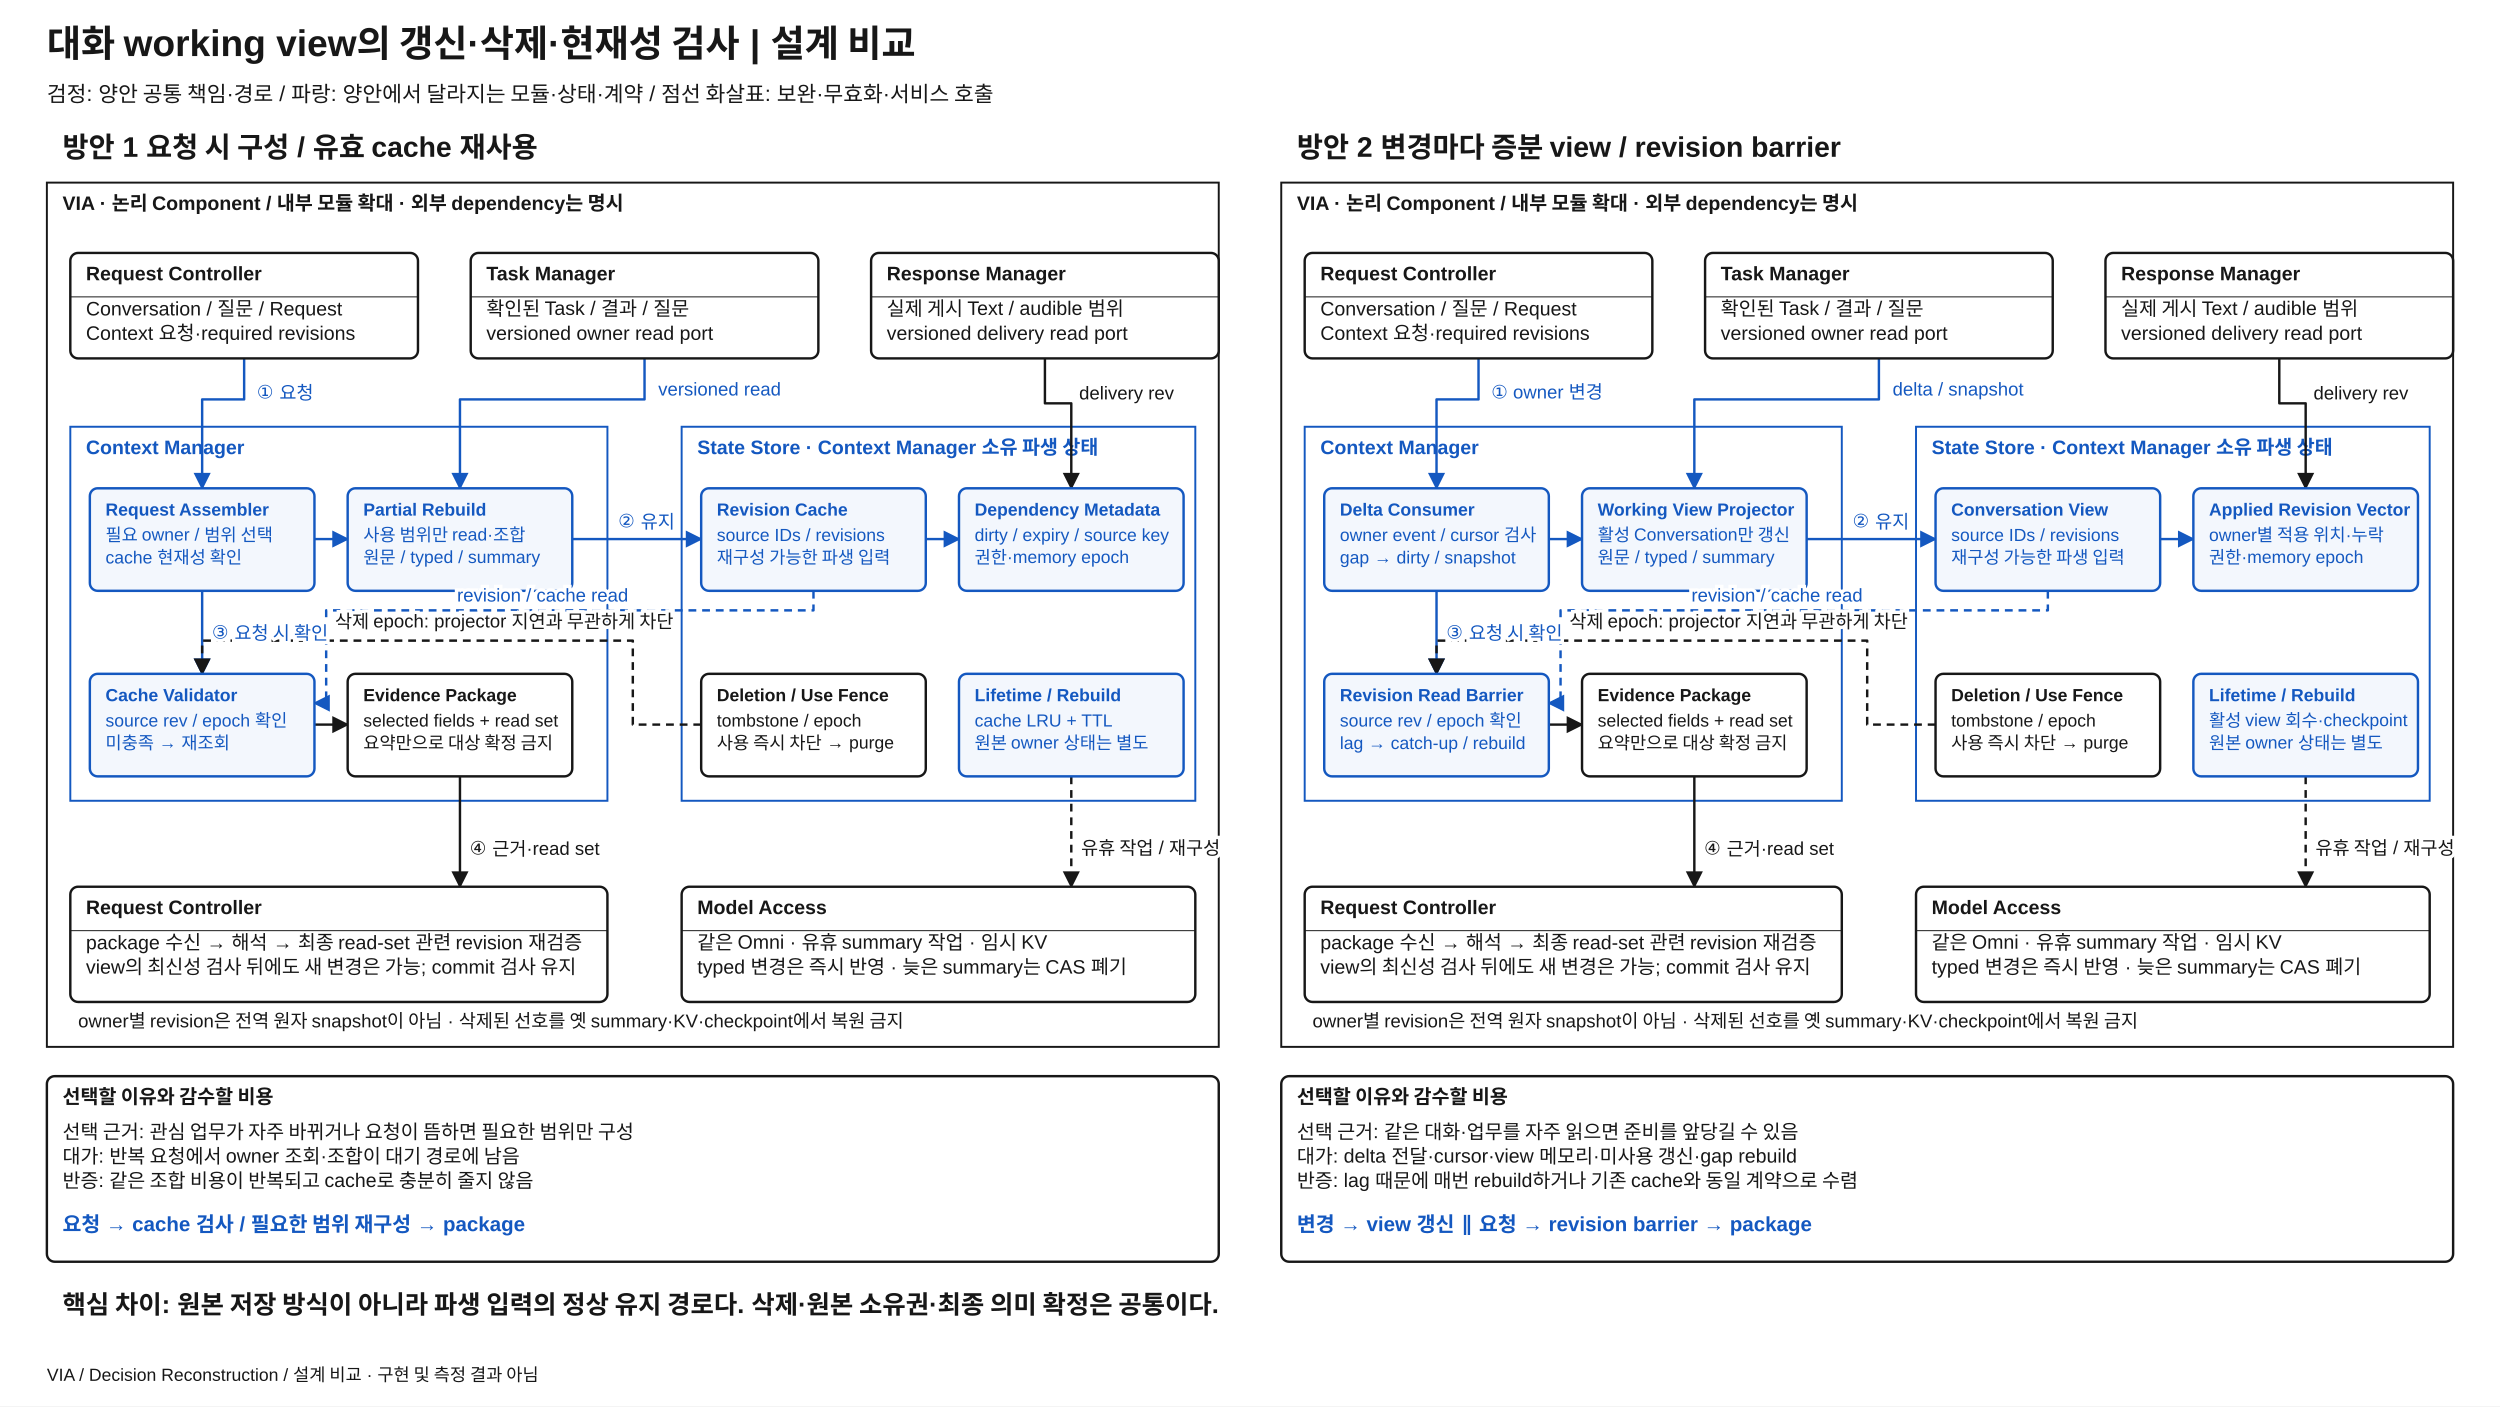
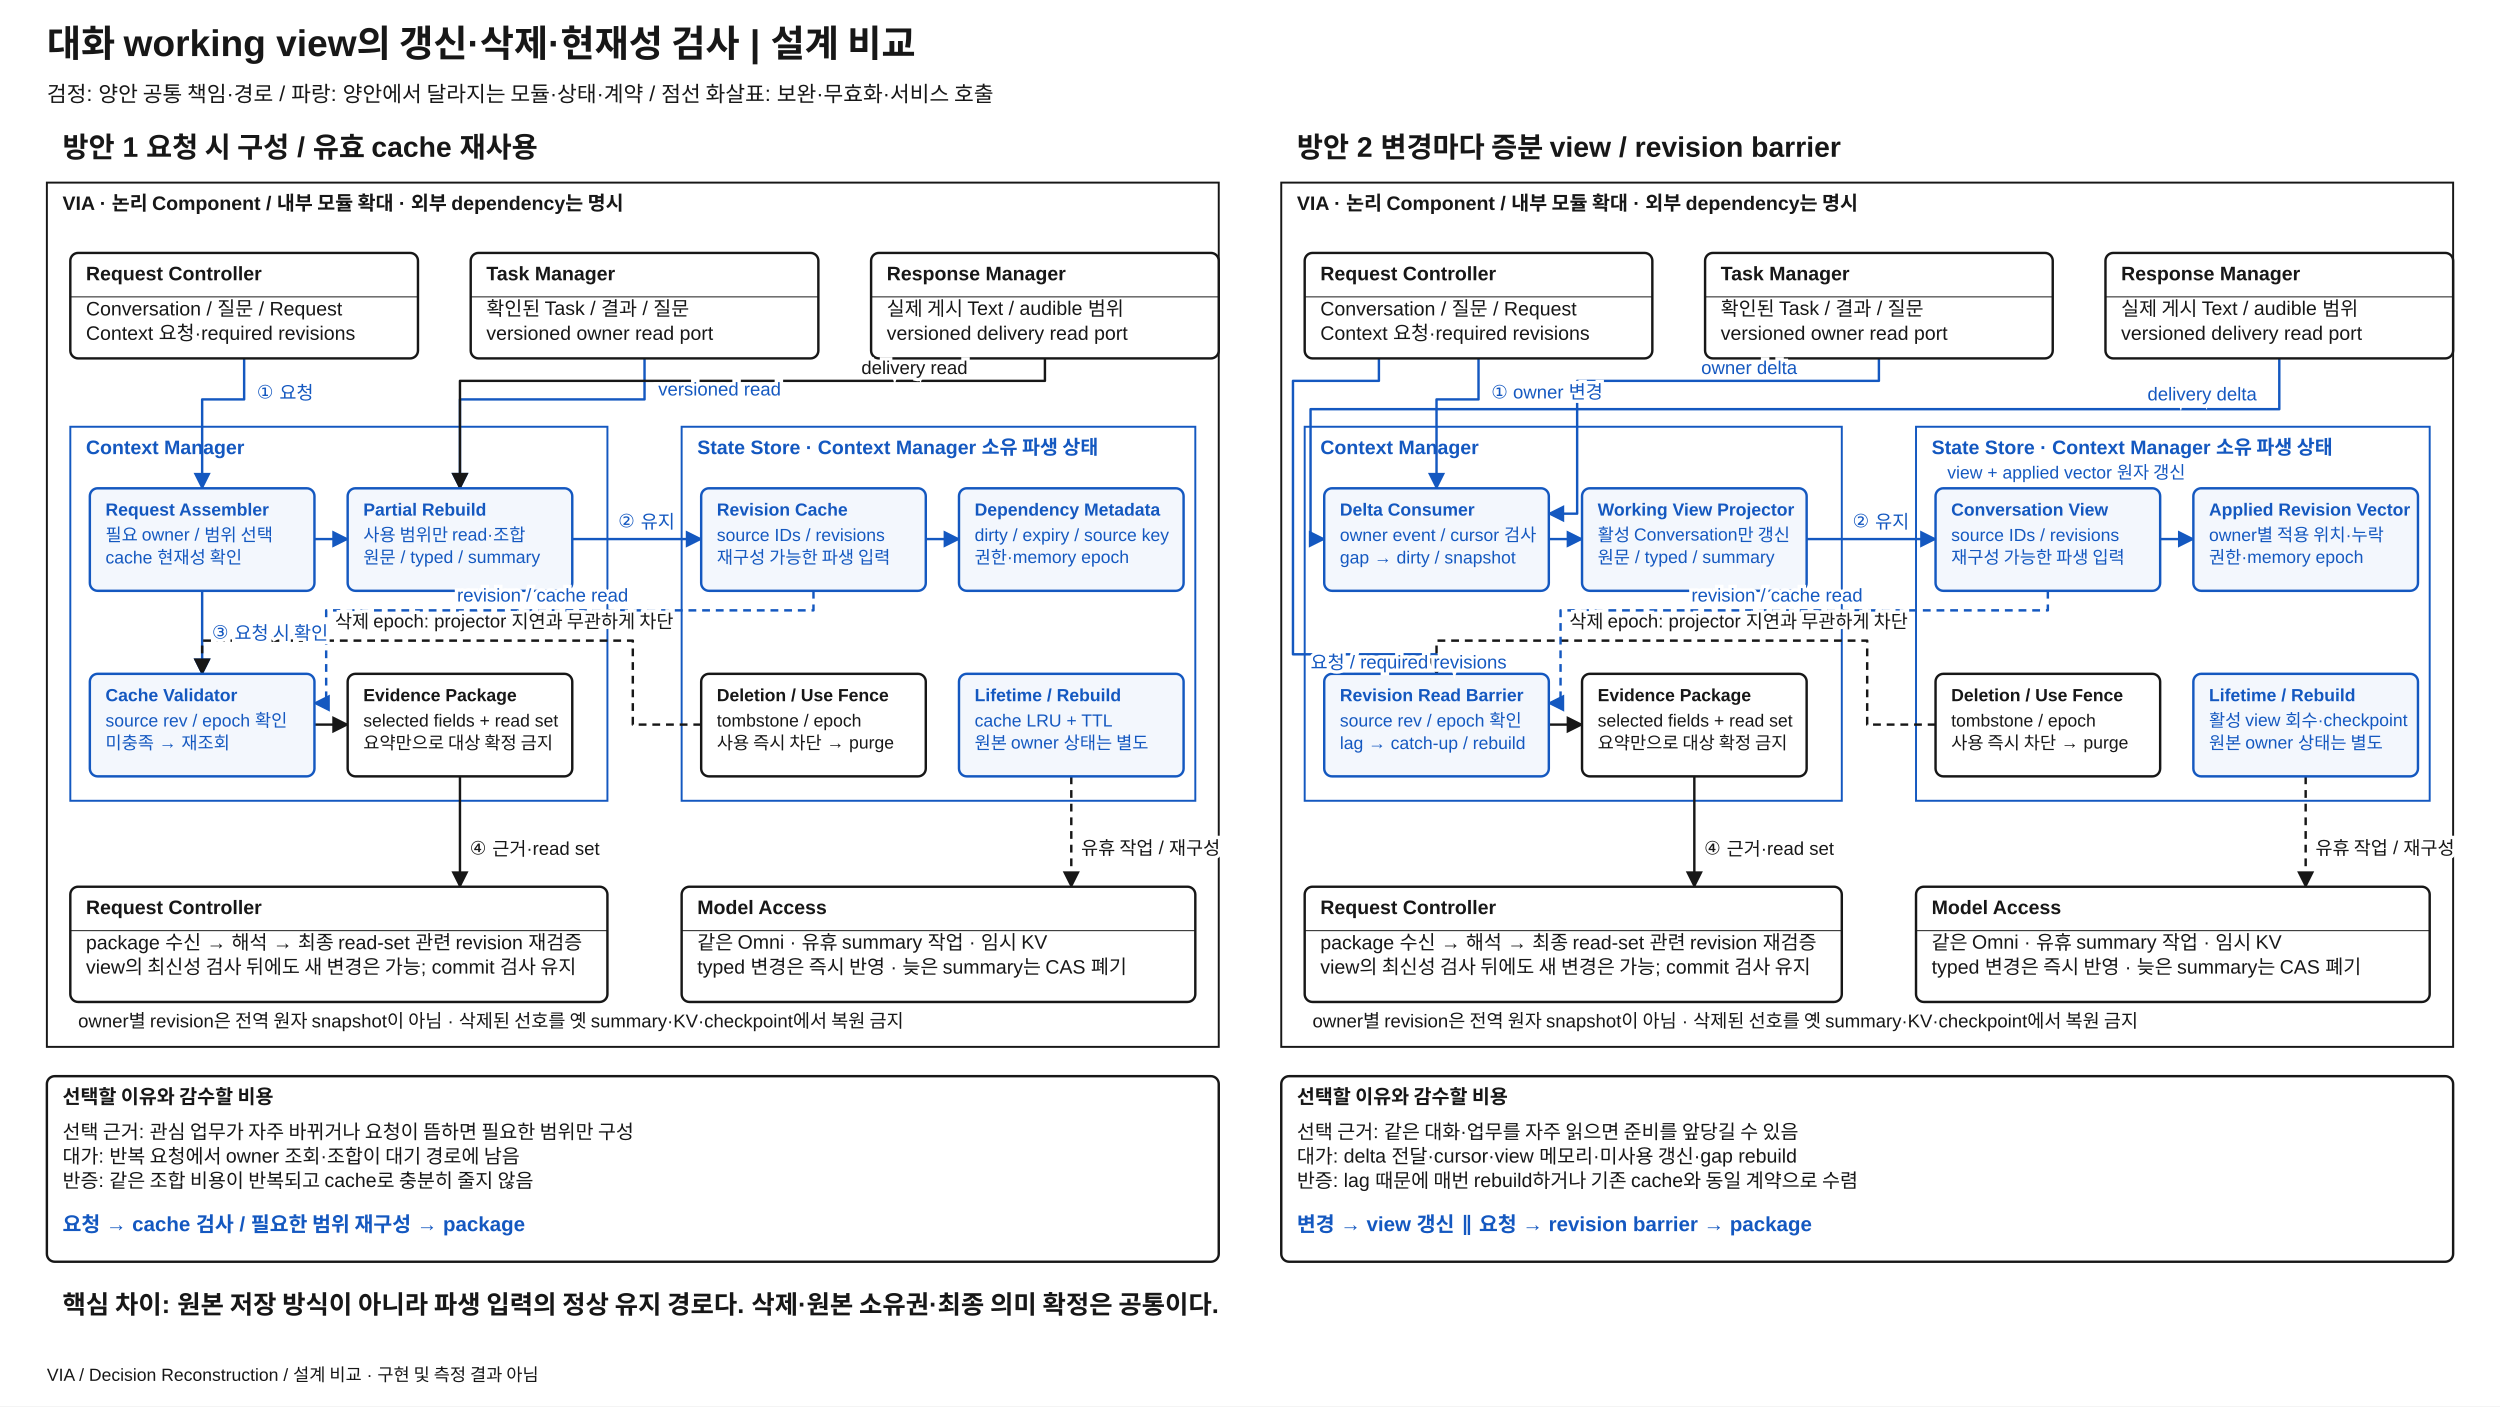
<svg xmlns="http://www.w3.org/2000/svg" width="2560" height="1440" viewBox="0 0 2560 1440" role="img" aria-labelledby="title desc">
  <defs>
    <marker id="k" viewBox="0 0 10 10" refX="9" refY="5" markerWidth="7" markerHeight="7" orient="auto">
      <path d="M0 0L10 5L0 10Z" fill="#171717" />
    </marker>
    <marker id="b" viewBox="0 0 10 10" refX="9" refY="5" markerWidth="7" markerHeight="7" orient="auto">
      <path d="M0 0L10 5L0 10Z" fill="#1458C0" />
    </marker>
  </defs>
  <rect width="2560" height="1440" fill="white" />
  <g font-family="Arial, Apple SD Gothic Neo, Malgun Gothic, sans-serif">
    <g id="a-boundary">
      <rect x="48" y="187" width="1200" height="885" rx="0" fill="#FFFFFF" stroke="#171717" stroke-width="2" />
      <text x="64" y="215" font-size="20" font-weight="700" fill="#171717">VIA · 논리 Component / 내부 모듈 확대 · 외부 dependency는 명시</text>
    </g>
    <g id="b-boundary">
      <rect x="1312" y="187" width="1200" height="885" rx="0" fill="#FFFFFF" stroke="#171717" stroke-width="2" />
      <text x="1328" y="215" font-size="20" font-weight="700" fill="#171717">VIA · 논리 Component / 내부 모듈 확대 · 외부 dependency는 명시</text>
    </g>
    <g id="a-left">
      <rect x="72" y="437" width="550" height="383" rx="0" fill="#FFFFFF" stroke="#1458C0" stroke-width="2" />
      <text x="88" y="465" font-size="20" font-weight="700" fill="#1458C0">Context Manager</text>
    </g>
    <g id="a-right">
      <rect x="698" y="437" width="526" height="383" rx="0" fill="#FFFFFF" stroke="#1458C0" stroke-width="2" />
      <text x="714" y="465" font-size="20" font-weight="700" fill="#1458C0">State Store · Context Manager 소유 파생 상태</text>
    </g>
    <g id="b-left">
      <rect x="1336" y="437" width="550" height="383" rx="0" fill="#FFFFFF" stroke="#1458C0" stroke-width="2" />
      <text x="1352" y="465" font-size="20" font-weight="700" fill="#1458C0">Context Manager</text>
    </g>
    <g id="b-right">
      <rect x="1962" y="437" width="526" height="383" rx="0" fill="#FFFFFF" stroke="#1458C0" stroke-width="2" />
      <text x="1978" y="465" font-size="20" font-weight="700" fill="#1458C0">State Store · Context Manager 소유 파생 상태</text>
    </g>
    <polyline id="a-edge-req" points="250,367 250,409 207,409 207,500" fill="none" stroke="#1458C0" stroke-width="2.5" stroke-linejoin="round" marker-end="url(#b)" />
    <polyline id="a-edge-owner" points="660,367 660,409 471,409 471,500" fill="none" stroke="#1458C0" stroke-width="2.5" stroke-linejoin="round" marker-end="url(#b)" />
-     <polyline id="a-edge-delivery" points="1070,367 1070,413 1097,413 1097,500" fill="none" stroke="#171717" stroke-width="2.5" stroke-linejoin="round" marker-end="url(#k)" />
+     <polyline id="a-edge-delivery" points="1070,367 1070,390 471,390 471,500" fill="none" stroke="#171717" stroke-width="2.5" stroke-linejoin="round" marker-end="url(#k)" />
    <polyline id="a-edge-assemble" points="322,552 356,552" fill="none" stroke="#1458C0" stroke-width="2.5" stroke-linejoin="round" marker-end="url(#b)" />
    <polyline id="a-edge-materialize" points="586,552 718,552" fill="none" stroke="#1458C0" stroke-width="2.5" stroke-linejoin="round" marker-end="url(#b)" />
    <polyline id="a-edge-vector" points="948,552 982,552" fill="none" stroke="#1458C0" stroke-width="2.5" stroke-linejoin="round" marker-end="url(#b)" />
    <polyline id="a-edge-read" points="207,605 207,690" fill="none" stroke="#1458C0" stroke-width="2.5" stroke-linejoin="round" marker-end="url(#b)" />
    <polyline id="a-edge-fence" points="718,742 648,742 648,656 207,656 207,690" fill="none" stroke="#171717" stroke-width="2.5" stroke-linejoin="round" marker-end="url(#k)" stroke-dasharray="8 6" />
    <polyline id="a-edge-emit" points="322,742 356,742" fill="none" stroke="#171717" stroke-width="2.5" stroke-linejoin="round" marker-end="url(#k)" />
    <polyline id="a-edge-result" points="471,795 471,908" fill="none" stroke="#171717" stroke-width="2.5" stroke-linejoin="round" marker-end="url(#k)" />
    <polyline id="a-edge-current-view" points="833,605 833,625 334,625 334,720 322,720" fill="none" stroke="#1458C0" stroke-width="2.5" stroke-linejoin="round" marker-end="url(#b)" stroke-dasharray="8 6" />
    <polyline id="a-edge-summary" points="1097,795 1097,908" fill="none" stroke="#171717" stroke-width="2.5" stroke-linejoin="round" marker-end="url(#k)" stroke-dasharray="8 6" />
    <polyline id="b-edge-req" points="1514,367 1514,409 1471,409 1471,500" fill="none" stroke="#1458C0" stroke-width="2.5" stroke-linejoin="round" marker-end="url(#b)" />
-     <polyline id="b-edge-owner" points="1924,367 1924,409 1735,409 1735,500" fill="none" stroke="#1458C0" stroke-width="2.5" stroke-linejoin="round" marker-end="url(#b)" />
-     <polyline id="b-edge-delivery" points="2334,367 2334,413 2361,413 2361,500" fill="none" stroke="#171717" stroke-width="2.5" stroke-linejoin="round" marker-end="url(#k)" />
+     <polyline id="b-edge-owner" points="1924,367 1924,390 1615,390 1615,526 1586,526" fill="none" stroke="#1458C0" stroke-width="2.5" stroke-linejoin="round" marker-end="url(#b)" />
+     <polyline id="b-edge-delivery" points="2334,367 2334,419 1342,419 1342,552 1356,552" fill="none" stroke="#1458C0" stroke-width="2.5" stroke-linejoin="round" marker-end="url(#b)" />
+     <polyline id="b-edge-request-read" points="1412,367 1412,390 1324,390 1324,670 1471,670 1471,690" fill="none" stroke="#1458C0" stroke-width="2.5" stroke-linejoin="round" marker-end="url(#b)" />
    <polyline id="b-edge-assemble" points="1586,552 1620,552" fill="none" stroke="#1458C0" stroke-width="2.5" stroke-linejoin="round" marker-end="url(#b)" />
    <polyline id="b-edge-materialize" points="1850,552 1982,552" fill="none" stroke="#1458C0" stroke-width="2.5" stroke-linejoin="round" marker-end="url(#b)" />
    <polyline id="b-edge-vector" points="2212,552 2246,552" fill="none" stroke="#1458C0" stroke-width="2.5" stroke-linejoin="round" marker-end="url(#b)" />
-     <polyline id="b-edge-read" points="1471,605 1471,690" fill="none" stroke="#1458C0" stroke-width="2.5" stroke-linejoin="round" marker-end="url(#b)" />
    <polyline id="b-edge-fence" points="1982,742 1912,742 1912,656 1471,656 1471,690" fill="none" stroke="#171717" stroke-width="2.5" stroke-linejoin="round" marker-end="url(#k)" stroke-dasharray="8 6" />
    <polyline id="b-edge-emit" points="1586,742 1620,742" fill="none" stroke="#171717" stroke-width="2.5" stroke-linejoin="round" marker-end="url(#k)" />
    <polyline id="b-edge-result" points="1735,795 1735,908" fill="none" stroke="#171717" stroke-width="2.5" stroke-linejoin="round" marker-end="url(#k)" />
    <polyline id="b-edge-current-view" points="2097,605 2097,625 1598,625 1598,720 1586,720" fill="none" stroke="#1458C0" stroke-width="2.5" stroke-linejoin="round" marker-end="url(#b)" stroke-dasharray="8 6" />
    <polyline id="b-edge-summary" points="2361,795 2361,908" fill="none" stroke="#171717" stroke-width="2.5" stroke-linejoin="round" marker-end="url(#k)" stroke-dasharray="8 6" />
    <g id="a-top0">
      <rect x="72" y="259" width="356" height="108" rx="8" fill="#FFFFFF" stroke="#171717" stroke-width="2.5" />
      <text x="88" y="287" font-size="20" font-weight="700" fill="#171717">Request Controller</text>
      <path d="M72 304H428" stroke="#171717" fill="none" />
      <text x="88" y="323" font-size="20" fill="#171717">Conversation / 질문 / Request</text>
      <text x="88" y="348" font-size="20" fill="#171717">Context 요청·required revisions</text>
    </g>
    <g id="a-top1">
      <rect x="482" y="259" width="356" height="108" rx="8" fill="#FFFFFF" stroke="#171717" stroke-width="2.5" />
      <text x="498" y="287" font-size="20" font-weight="700" fill="#171717">Task Manager</text>
      <path d="M482 304H838" stroke="#171717" fill="none" />
      <text x="498" y="323" font-size="20" fill="#171717">확인된 Task / 결과 / 질문</text>
      <text x="498" y="348" font-size="20" fill="#171717">versioned owner read port</text>
    </g>
    <g id="a-top2">
      <rect x="892" y="259" width="356" height="108" rx="8" fill="#FFFFFF" stroke="#171717" stroke-width="2.5" />
      <text x="908" y="287" font-size="20" font-weight="700" fill="#171717">Response Manager</text>
      <path d="M892 304H1248" stroke="#171717" fill="none" />
      <text x="908" y="323" font-size="20" fill="#171717">실제 게시 Text / audible 범위</text>
      <text x="908" y="348" font-size="20" fill="#171717">versioned delivery read port</text>
    </g>
    <g id="a-ingress">
      <rect x="92" y="500" width="230" height="105" rx="8" fill="#F3F7FD" stroke="#1458C0" stroke-width="2.5" />
      <text x="108" y="528" font-size="18" font-weight="700" fill="#1458C0">Request Assembler</text>
      <text x="108" y="554" font-size="18" fill="#1458C0">필요 owner / 범위 선택</text>
      <text x="108" y="577" font-size="18" fill="#1458C0">cache 현재성 확인</text>
    </g>
    <g id="a-update">
      <rect x="356" y="500" width="230" height="105" rx="8" fill="#F3F7FD" stroke="#1458C0" stroke-width="2.5" />
      <text x="372" y="528" font-size="18" font-weight="700" fill="#1458C0">Partial Rebuild</text>
      <text x="372" y="554" font-size="18" fill="#1458C0">사용 범위만 read·조합</text>
      <text x="372" y="577" font-size="18" fill="#1458C0">원문 / typed / summary</text>
    </g>
    <g id="a-read">
      <rect x="92" y="690" width="230" height="105" rx="8" fill="#F3F7FD" stroke="#1458C0" stroke-width="2.5" />
      <text x="108" y="718" font-size="18" font-weight="700" fill="#1458C0">Cache Validator</text>
      <text x="108" y="744" font-size="18" fill="#1458C0">source rev / epoch 확인</text>
      <text x="108" y="767" font-size="18" fill="#1458C0">미충족 → 재조회</text>
    </g>
    <g id="a-package">
      <rect x="356" y="690" width="230" height="105" rx="8" fill="#FFFFFF" stroke="#171717" stroke-width="2.5" />
      <text x="372" y="718" font-size="18" font-weight="700" fill="#171717">Evidence Package</text>
      <text x="372" y="744" font-size="18" fill="#171717">selected fields + read set</text>
      <text x="372" y="767" font-size="18" fill="#171717">요약만으로 대상 확정 금지</text>
    </g>
    <g id="a-view">
      <rect x="718" y="500" width="230" height="105" rx="8" fill="#F3F7FD" stroke="#1458C0" stroke-width="2.5" />
      <text x="734" y="528" font-size="18" font-weight="700" fill="#1458C0">Revision Cache</text>
      <text x="734" y="554" font-size="18" fill="#1458C0">source IDs / revisions</text>
      <text x="734" y="577" font-size="18" fill="#1458C0">재구성 가능한 파생 입력</text>
    </g>
    <g id="a-cursor">
      <rect x="982" y="500" width="230" height="105" rx="8" fill="#F3F7FD" stroke="#1458C0" stroke-width="2.5" />
      <text x="998" y="528" font-size="18" font-weight="700" fill="#1458C0">Dependency Metadata</text>
      <text x="998" y="554" font-size="18" fill="#1458C0">dirty / expiry / source key</text>
      <text x="998" y="577" font-size="18" fill="#1458C0">권한·memory epoch</text>
    </g>
    <g id="a-delete">
      <rect x="718" y="690" width="230" height="105" rx="8" fill="#FFFFFF" stroke="#171717" stroke-width="2.5" />
      <text x="734" y="718" font-size="18" font-weight="700" fill="#171717">Deletion / Use Fence</text>
      <text x="734" y="744" font-size="18" fill="#171717">tombstone / epoch</text>
      <text x="734" y="767" font-size="18" fill="#171717">사용 즉시 차단 → purge</text>
    </g>
    <g id="a-bound">
      <rect x="982" y="690" width="230" height="105" rx="8" fill="#F3F7FD" stroke="#1458C0" stroke-width="2.5" />
      <text x="998" y="718" font-size="18" font-weight="700" fill="#1458C0">Lifetime / Rebuild</text>
      <text x="998" y="744" font-size="18" fill="#1458C0">cache LRU + TTL</text>
      <text x="998" y="767" font-size="18" fill="#1458C0">원본 owner 상태는 별도</text>
    </g>
    <g id="a-supportL">
      <rect x="72" y="908" width="550" height="118" rx="8" fill="#FFFFFF" stroke="#171717" stroke-width="2.5" />
      <text x="88" y="936" font-size="20" font-weight="700" fill="#171717">Request Controller</text>
      <path d="M72 953H622" stroke="#171717" fill="none" />
      <text x="88" y="972" font-size="20" fill="#171717">package 수신 → 해석 → 최종 read-set 관련 revision 재검증</text>
      <text x="88" y="997" font-size="20" fill="#171717">view의 최신성 검사 뒤에도 새 변경은 가능; commit 검사 유지</text>
    </g>
    <g id="a-supportR">
      <rect x="698" y="908" width="526" height="118" rx="8" fill="#FFFFFF" stroke="#171717" stroke-width="2.5" />
      <text x="714" y="936" font-size="20" font-weight="700" fill="#171717">Model Access</text>
      <path d="M698 953H1224" stroke="#171717" fill="none" />
      <text x="714" y="972" font-size="20" fill="#171717">같은 Omni · 유휴 summary 작업 · 임시 KV</text>
      <text x="714" y="997" font-size="20" fill="#171717">typed 변경은 즉시 반영 · 늦은 summary는 CAS 폐기</text>
    </g>
    <g id="b-top0">
      <rect x="1336" y="259" width="356" height="108" rx="8" fill="#FFFFFF" stroke="#171717" stroke-width="2.5" />
      <text x="1352" y="287" font-size="20" font-weight="700" fill="#171717">Request Controller</text>
      <path d="M1336 304H1692" stroke="#171717" fill="none" />
      <text x="1352" y="323" font-size="20" fill="#171717">Conversation / 질문 / Request</text>
      <text x="1352" y="348" font-size="20" fill="#171717">Context 요청·required revisions</text>
    </g>
    <g id="b-top1">
      <rect x="1746" y="259" width="356" height="108" rx="8" fill="#FFFFFF" stroke="#171717" stroke-width="2.5" />
      <text x="1762" y="287" font-size="20" font-weight="700" fill="#171717">Task Manager</text>
      <path d="M1746 304H2102" stroke="#171717" fill="none" />
      <text x="1762" y="323" font-size="20" fill="#171717">확인된 Task / 결과 / 질문</text>
      <text x="1762" y="348" font-size="20" fill="#171717">versioned owner read port</text>
    </g>
    <g id="b-top2">
      <rect x="2156" y="259" width="356" height="108" rx="8" fill="#FFFFFF" stroke="#171717" stroke-width="2.5" />
      <text x="2172" y="287" font-size="20" font-weight="700" fill="#171717">Response Manager</text>
      <path d="M2156 304H2512" stroke="#171717" fill="none" />
      <text x="2172" y="323" font-size="20" fill="#171717">실제 게시 Text / audible 범위</text>
      <text x="2172" y="348" font-size="20" fill="#171717">versioned delivery read port</text>
    </g>
    <g id="b-ingress">
      <rect x="1356" y="500" width="230" height="105" rx="8" fill="#F3F7FD" stroke="#1458C0" stroke-width="2.5" />
      <text x="1372" y="528" font-size="18" font-weight="700" fill="#1458C0">Delta Consumer</text>
      <text x="1372" y="554" font-size="18" fill="#1458C0">owner event / cursor 검사</text>
      <text x="1372" y="577" font-size="18" fill="#1458C0">gap → dirty / snapshot</text>
    </g>
    <g id="b-update">
      <rect x="1620" y="500" width="230" height="105" rx="8" fill="#F3F7FD" stroke="#1458C0" stroke-width="2.5" />
      <text x="1636" y="528" font-size="18" font-weight="700" fill="#1458C0">Working View Projector</text>
      <text x="1636" y="554" font-size="18" fill="#1458C0">활성 Conversation만 갱신</text>
      <text x="1636" y="577" font-size="18" fill="#1458C0">원문 / typed / summary</text>
    </g>
    <g id="b-read">
      <rect x="1356" y="690" width="230" height="105" rx="8" fill="#F3F7FD" stroke="#1458C0" stroke-width="2.5" />
      <text x="1372" y="718" font-size="18" font-weight="700" fill="#1458C0">Revision Read Barrier</text>
      <text x="1372" y="744" font-size="18" fill="#1458C0">source rev / epoch 확인</text>
      <text x="1372" y="767" font-size="18" fill="#1458C0">lag → catch-up / rebuild</text>
    </g>
    <g id="b-package">
      <rect x="1620" y="690" width="230" height="105" rx="8" fill="#FFFFFF" stroke="#171717" stroke-width="2.5" />
      <text x="1636" y="718" font-size="18" font-weight="700" fill="#171717">Evidence Package</text>
      <text x="1636" y="744" font-size="18" fill="#171717">selected fields + read set</text>
      <text x="1636" y="767" font-size="18" fill="#171717">요약만으로 대상 확정 금지</text>
    </g>
    <g id="b-view">
      <rect x="1982" y="500" width="230" height="105" rx="8" fill="#F3F7FD" stroke="#1458C0" stroke-width="2.5" />
      <text x="1998" y="528" font-size="18" font-weight="700" fill="#1458C0">Conversation View</text>
      <text x="1998" y="554" font-size="18" fill="#1458C0">source IDs / revisions</text>
      <text x="1998" y="577" font-size="18" fill="#1458C0">재구성 가능한 파생 입력</text>
    </g>
    <g id="b-cursor">
      <rect x="2246" y="500" width="230" height="105" rx="8" fill="#F3F7FD" stroke="#1458C0" stroke-width="2.5" />
      <text x="2262" y="528" font-size="18" font-weight="700" fill="#1458C0">Applied Revision Vector</text>
      <text x="2262" y="554" font-size="18" fill="#1458C0">owner별 적용 위치·누락</text>
      <text x="2262" y="577" font-size="18" fill="#1458C0">권한·memory epoch</text>
    </g>
    <g id="b-delete">
      <rect x="1982" y="690" width="230" height="105" rx="8" fill="#FFFFFF" stroke="#171717" stroke-width="2.5" />
      <text x="1998" y="718" font-size="18" font-weight="700" fill="#171717">Deletion / Use Fence</text>
      <text x="1998" y="744" font-size="18" fill="#171717">tombstone / epoch</text>
      <text x="1998" y="767" font-size="18" fill="#171717">사용 즉시 차단 → purge</text>
    </g>
    <g id="b-bound">
      <rect x="2246" y="690" width="230" height="105" rx="8" fill="#F3F7FD" stroke="#1458C0" stroke-width="2.5" />
      <text x="2262" y="718" font-size="18" font-weight="700" fill="#1458C0">Lifetime / Rebuild</text>
      <text x="2262" y="744" font-size="18" fill="#1458C0">활성 view 회수·checkpoint</text>
      <text x="2262" y="767" font-size="18" fill="#1458C0">원본 owner 상태는 별도</text>
    </g>
    <g id="b-supportL">
      <rect x="1336" y="908" width="550" height="118" rx="8" fill="#FFFFFF" stroke="#171717" stroke-width="2.5" />
      <text x="1352" y="936" font-size="20" font-weight="700" fill="#171717">Request Controller</text>
      <path d="M1336 953H1886" stroke="#171717" fill="none" />
      <text x="1352" y="972" font-size="20" fill="#171717">package 수신 → 해석 → 최종 read-set 관련 revision 재검증</text>
      <text x="1352" y="997" font-size="20" fill="#171717">view의 최신성 검사 뒤에도 새 변경은 가능; commit 검사 유지</text>
    </g>
    <g id="b-supportR">
      <rect x="1962" y="908" width="526" height="118" rx="8" fill="#FFFFFF" stroke="#171717" stroke-width="2.5" />
      <text x="1978" y="936" font-size="20" font-weight="700" fill="#171717">Model Access</text>
      <path d="M1962 953H2488" stroke="#171717" fill="none" />
      <text x="1978" y="972" font-size="20" fill="#171717">같은 Omni · 유휴 summary 작업 · 임시 KV</text>
      <text x="1978" y="997" font-size="20" fill="#171717">typed 변경은 즉시 반영 · 늦은 summary는 CAS 폐기</text>
    </g>
    <g id="a-cost">
      <rect x="48" y="1102" width="1200" height="190" rx="8" fill="#FFFFFF" stroke="#171717" stroke-width="2.5" />
      <text x="64" y="1130" font-size="20" font-weight="700" fill="#171717">선택할 이유와 감수할 비용</text>
      <text x="64" y="1166" font-size="20" fill="#171717">선택 근거: 관심 업무가 자주 바뀌거나 요청이 뜸하면 필요한 범위만 구성</text>
      <text x="64" y="1191" font-size="20" fill="#171717">대가: 반복 요청에서 owner 조회·조합이 대기 경로에 남음</text>
      <text x="64" y="1216" font-size="20" fill="#171717">반증: 같은 조합 비용이 반복되고 cache로 충분히 줄지 않음</text>
    </g>
    <g id="b-cost">
      <rect x="1312" y="1102" width="1200" height="190" rx="8" fill="#FFFFFF" stroke="#171717" stroke-width="2.5" />
      <text x="1328" y="1130" font-size="20" font-weight="700" fill="#171717">선택할 이유와 감수할 비용</text>
      <text x="1328" y="1166" font-size="20" fill="#171717">선택 근거: 같은 대화·업무를 자주 읽으면 준비를 앞당길 수 있음</text>
      <text x="1328" y="1191" font-size="20" fill="#171717">대가: delta 전달·cursor·view 메모리·미사용 갱신·gap rebuild</text>
      <text x="1328" y="1216" font-size="20" fill="#171717">반증: lag 때문에 매번 rebuild하거나 기존 cache와 동일 계약으로 수렴</text>
    </g>
    <text x="263" y="408" font-size="19" fill="#1458C0" stroke="white" stroke-width="7" paint-order="stroke">① 요청</text>
    <text x="674" y="405" font-size="19" fill="#1458C0" stroke="white" stroke-width="7" paint-order="stroke">versioned read</text>
-     <text x="1105" y="409" font-size="19" fill="#171717" stroke="white" stroke-width="7" paint-order="stroke">delivery rev</text>
+     <text x="882" y="383" font-size="19" fill="#171717" stroke="white" stroke-width="7" paint-order="stroke">delivery read</text>
    <text x="633" y="540" font-size="19" fill="#1458C0" stroke="white" stroke-width="7" paint-order="stroke">② 유지</text>
    <text x="217" y="654" font-size="19" fill="#1458C0" stroke="white" stroke-width="7" paint-order="stroke">③ 요청 시 확인</text>
    <text x="343" y="643" font-size="19" fill="#171717" stroke="white" stroke-width="7" paint-order="stroke">삭제 epoch: projector 지연과 무관하게 차단</text>
    <text x="481" y="875" font-size="19" fill="#171717" stroke="white" stroke-width="7" paint-order="stroke">④ 근거·read set</text>
    <text x="468" y="616" font-size="19" fill="#1458C0" stroke="white" stroke-width="7" paint-order="stroke">revision / cache read</text>
    <text x="1107" y="875" font-size="19" fill="#171717" stroke="white" stroke-width="7" paint-order="stroke">유휴 작업 / 재구성</text>
    <text x="1527" y="408" font-size="19" fill="#1458C0" stroke="white" stroke-width="7" paint-order="stroke">① owner 변경</text>
-     <text x="1938" y="405" font-size="19" fill="#1458C0" stroke="white" stroke-width="7" paint-order="stroke">delta / snapshot</text>
-     <text x="2369" y="409" font-size="19" fill="#171717" stroke="white" stroke-width="7" paint-order="stroke">delivery rev</text>
+     <text x="1742" y="383" font-size="19" fill="#1458C0" stroke="white" stroke-width="7" paint-order="stroke">owner delta</text>
+     <text x="2199" y="410" font-size="19" fill="#1458C0" stroke="white" stroke-width="7" paint-order="stroke">delivery delta</text>
+     <text x="1342" y="685" font-size="19" fill="#1458C0" stroke="white" stroke-width="7" paint-order="stroke">요청 / required revisions</text>
    <text x="1897" y="540" font-size="19" fill="#1458C0" stroke="white" stroke-width="7" paint-order="stroke">② 유지</text>
-     <text x="1481" y="654" font-size="19" fill="#1458C0" stroke="white" stroke-width="7" paint-order="stroke">③ 요청 시 확인</text>
    <text x="1607" y="643" font-size="19" fill="#171717" stroke="white" stroke-width="7" paint-order="stroke">삭제 epoch: projector 지연과 무관하게 차단</text>
    <text x="1745" y="875" font-size="19" fill="#171717" stroke="white" stroke-width="7" paint-order="stroke">④ 근거·read set</text>
    <text x="1732" y="616" font-size="19" fill="#1458C0" stroke="white" stroke-width="7" paint-order="stroke">revision / cache read</text>
    <text x="2371" y="875" font-size="19" fill="#171717" stroke="white" stroke-width="7" paint-order="stroke">유휴 작업 / 재구성</text>
    <text x="48" y="58" font-size="38" font-weight="700" fill="#171717">대화 working view의 갱신·삭제·현재성 검사  |  설계 비교</text>
    <text x="48" y="104" font-size="22" font-weight="400" fill="#171717">검정: 양안 공통 책임·경로   /   파랑: 양안에서 달라지는 모듈·상태·계약   /   점선 화살표: 보완·무효화·서비스 호출</text>
    <text x="48" y="1414" font-size="18" font-weight="400" fill="#171717">VIA  /  Decision Reconstruction  /  설계 비교 · 구현 및 측정 결과 아님</text>
    <text x="64" y="161" font-size="29" font-weight="700" fill="#171717">방안 1  요청 시 구성 / 유효 cache 재사용</text>
    <text x="1328" y="161" font-size="29" font-weight="700" fill="#171717">방안 2  변경마다 증분 view / revision barrier</text>
    <text x="80" y="1052" font-size="19" font-weight="400" fill="#171717">owner별 revision은 전역 원자 snapshot이 아님 · 삭제된 선호를 옛 summary·KV·checkpoint에서 복원 금지</text>
+     <text x="1994" y="490" font-size="18" font-weight="400" fill="#1458C0">view + applied vector 원자 갱신</text>
    <text x="1344" y="1052" font-size="19" font-weight="400" fill="#171717">owner별 revision은 전역 원자 snapshot이 아님 · 삭제된 선호를 옛 summary·KV·checkpoint에서 복원 금지</text>
    <text x="64" y="1261" font-size="21" font-weight="700" fill="#1458C0">요청 → cache 검사 / 필요한 범위 재구성 → package</text>
    <text x="1328" y="1261" font-size="21" font-weight="700" fill="#1458C0">변경 → view 갱신 ∥ 요청 → revision barrier → package</text>
    <text x="64" y="1345" font-size="26" font-weight="700" fill="#171717">핵심 차이: 원본 저장 방식이 아니라 파생 입력의 정상 유지 경로다. 삭제·원본 소유권·최종 의미 확정은 공통이다.</text>
  </g>
</svg>
